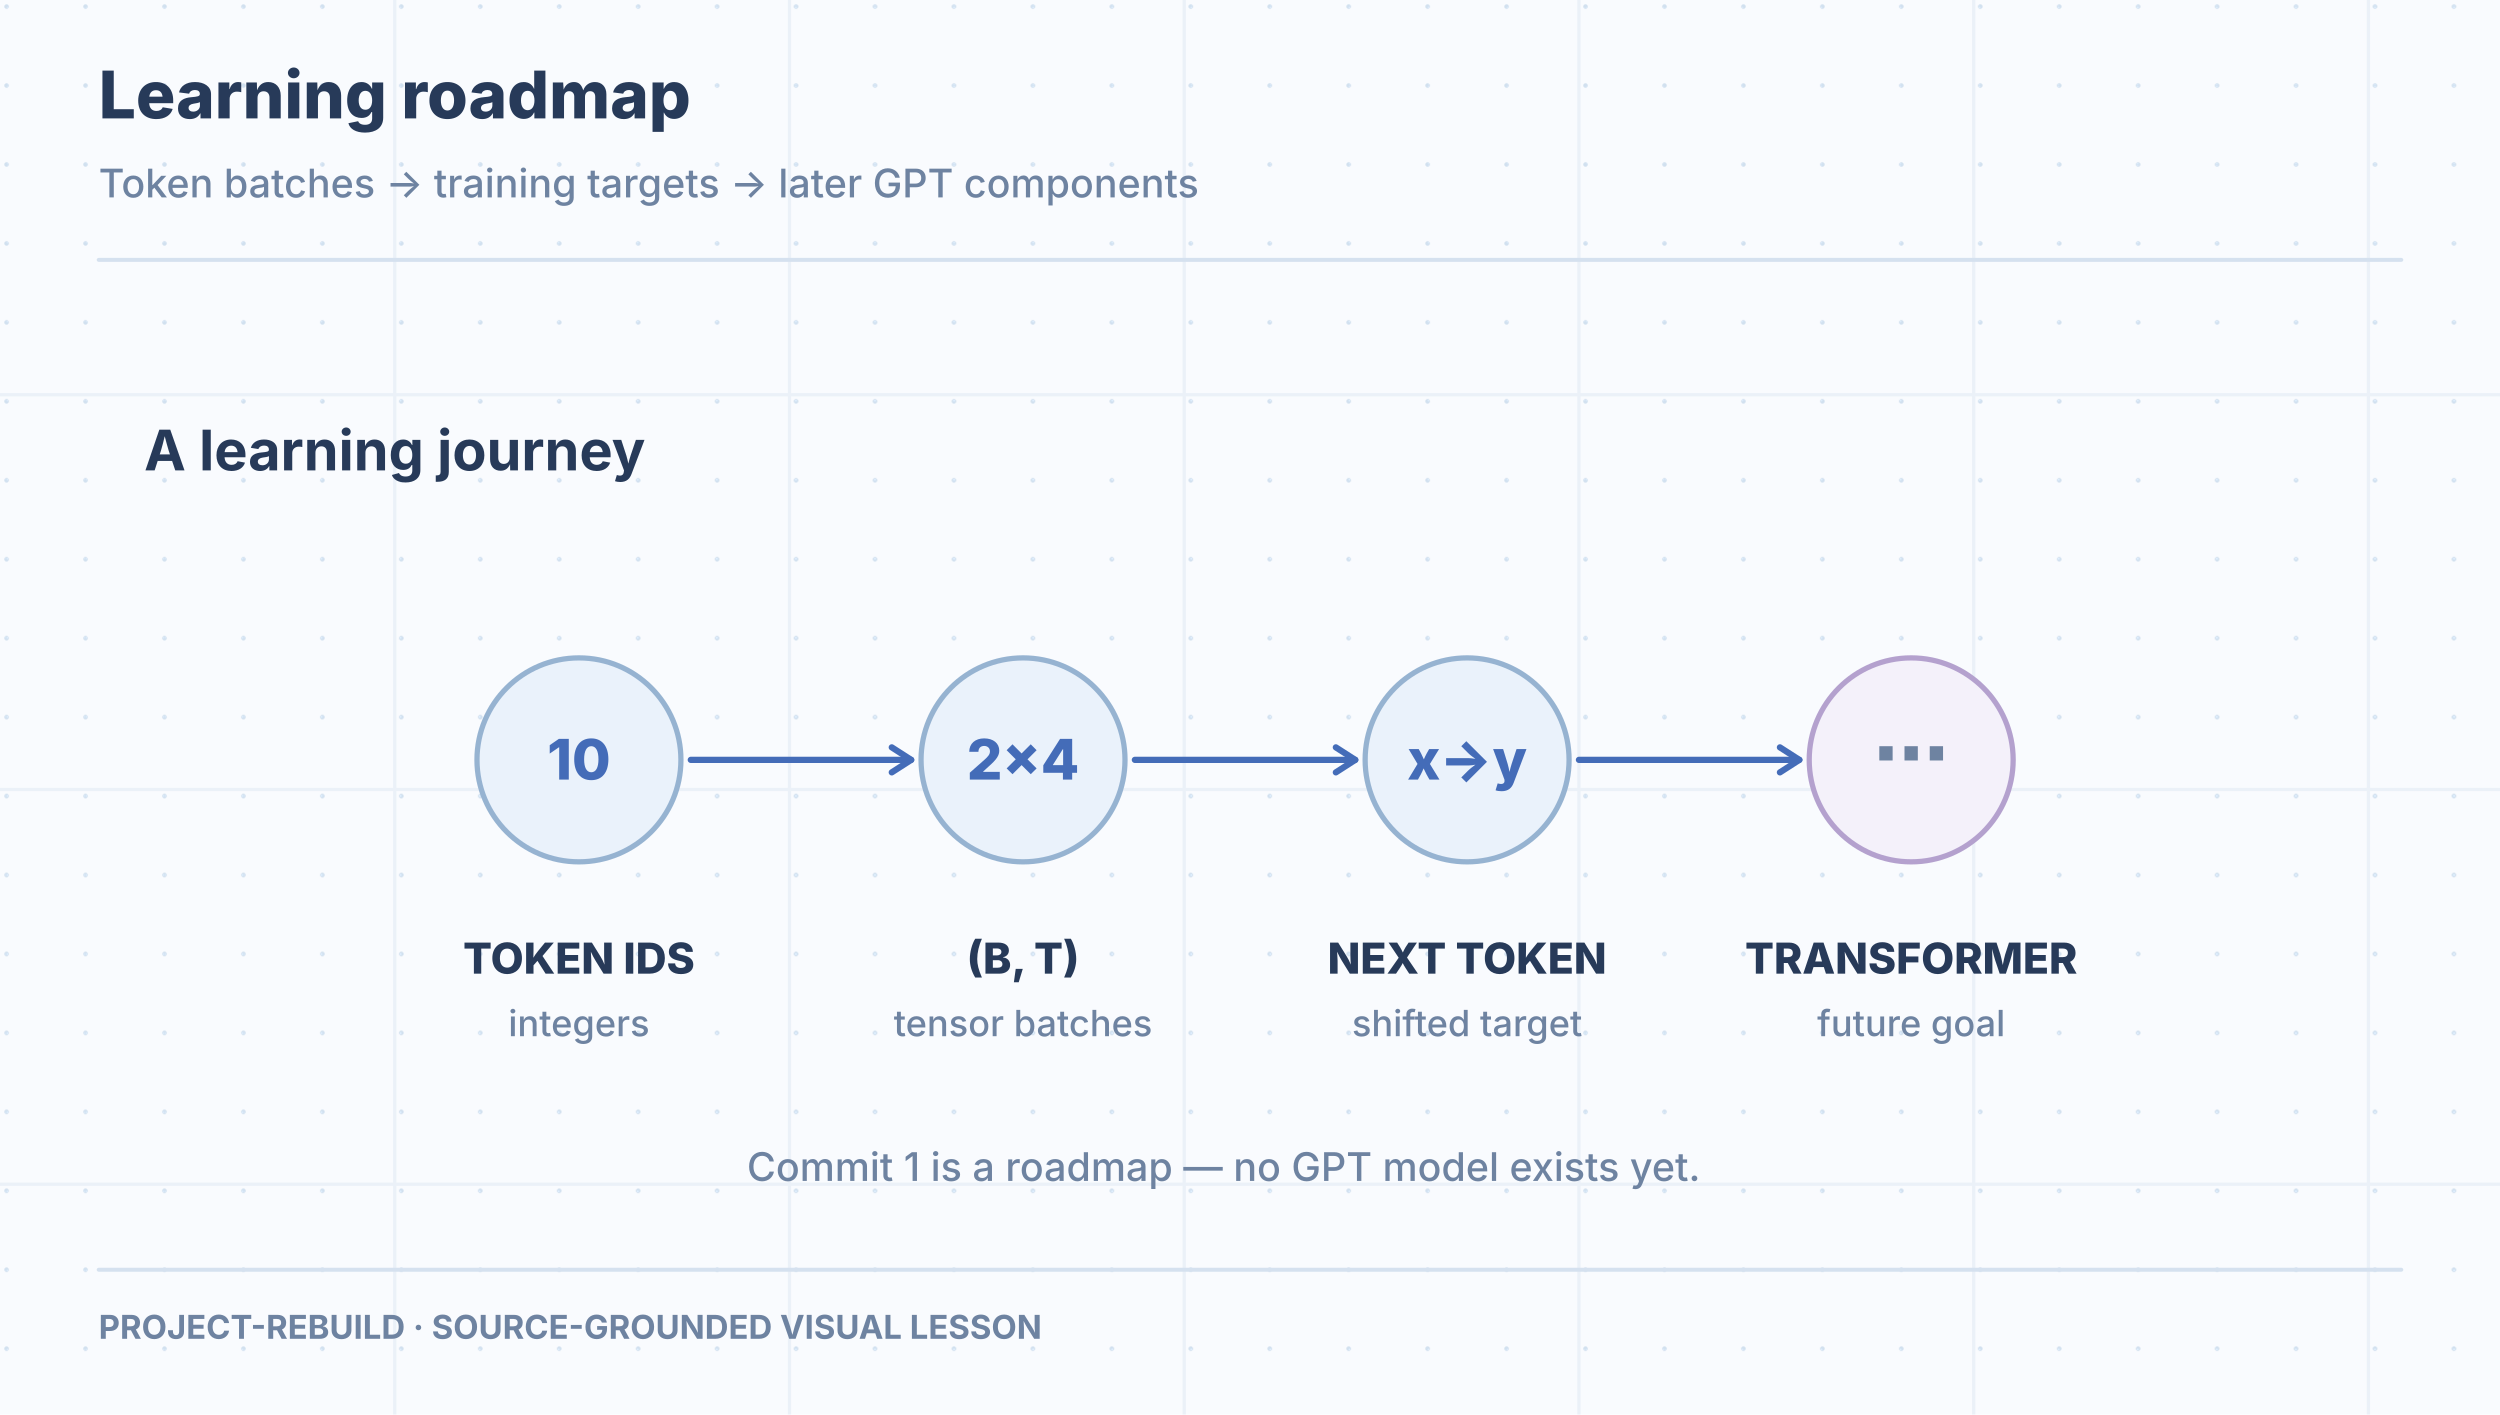
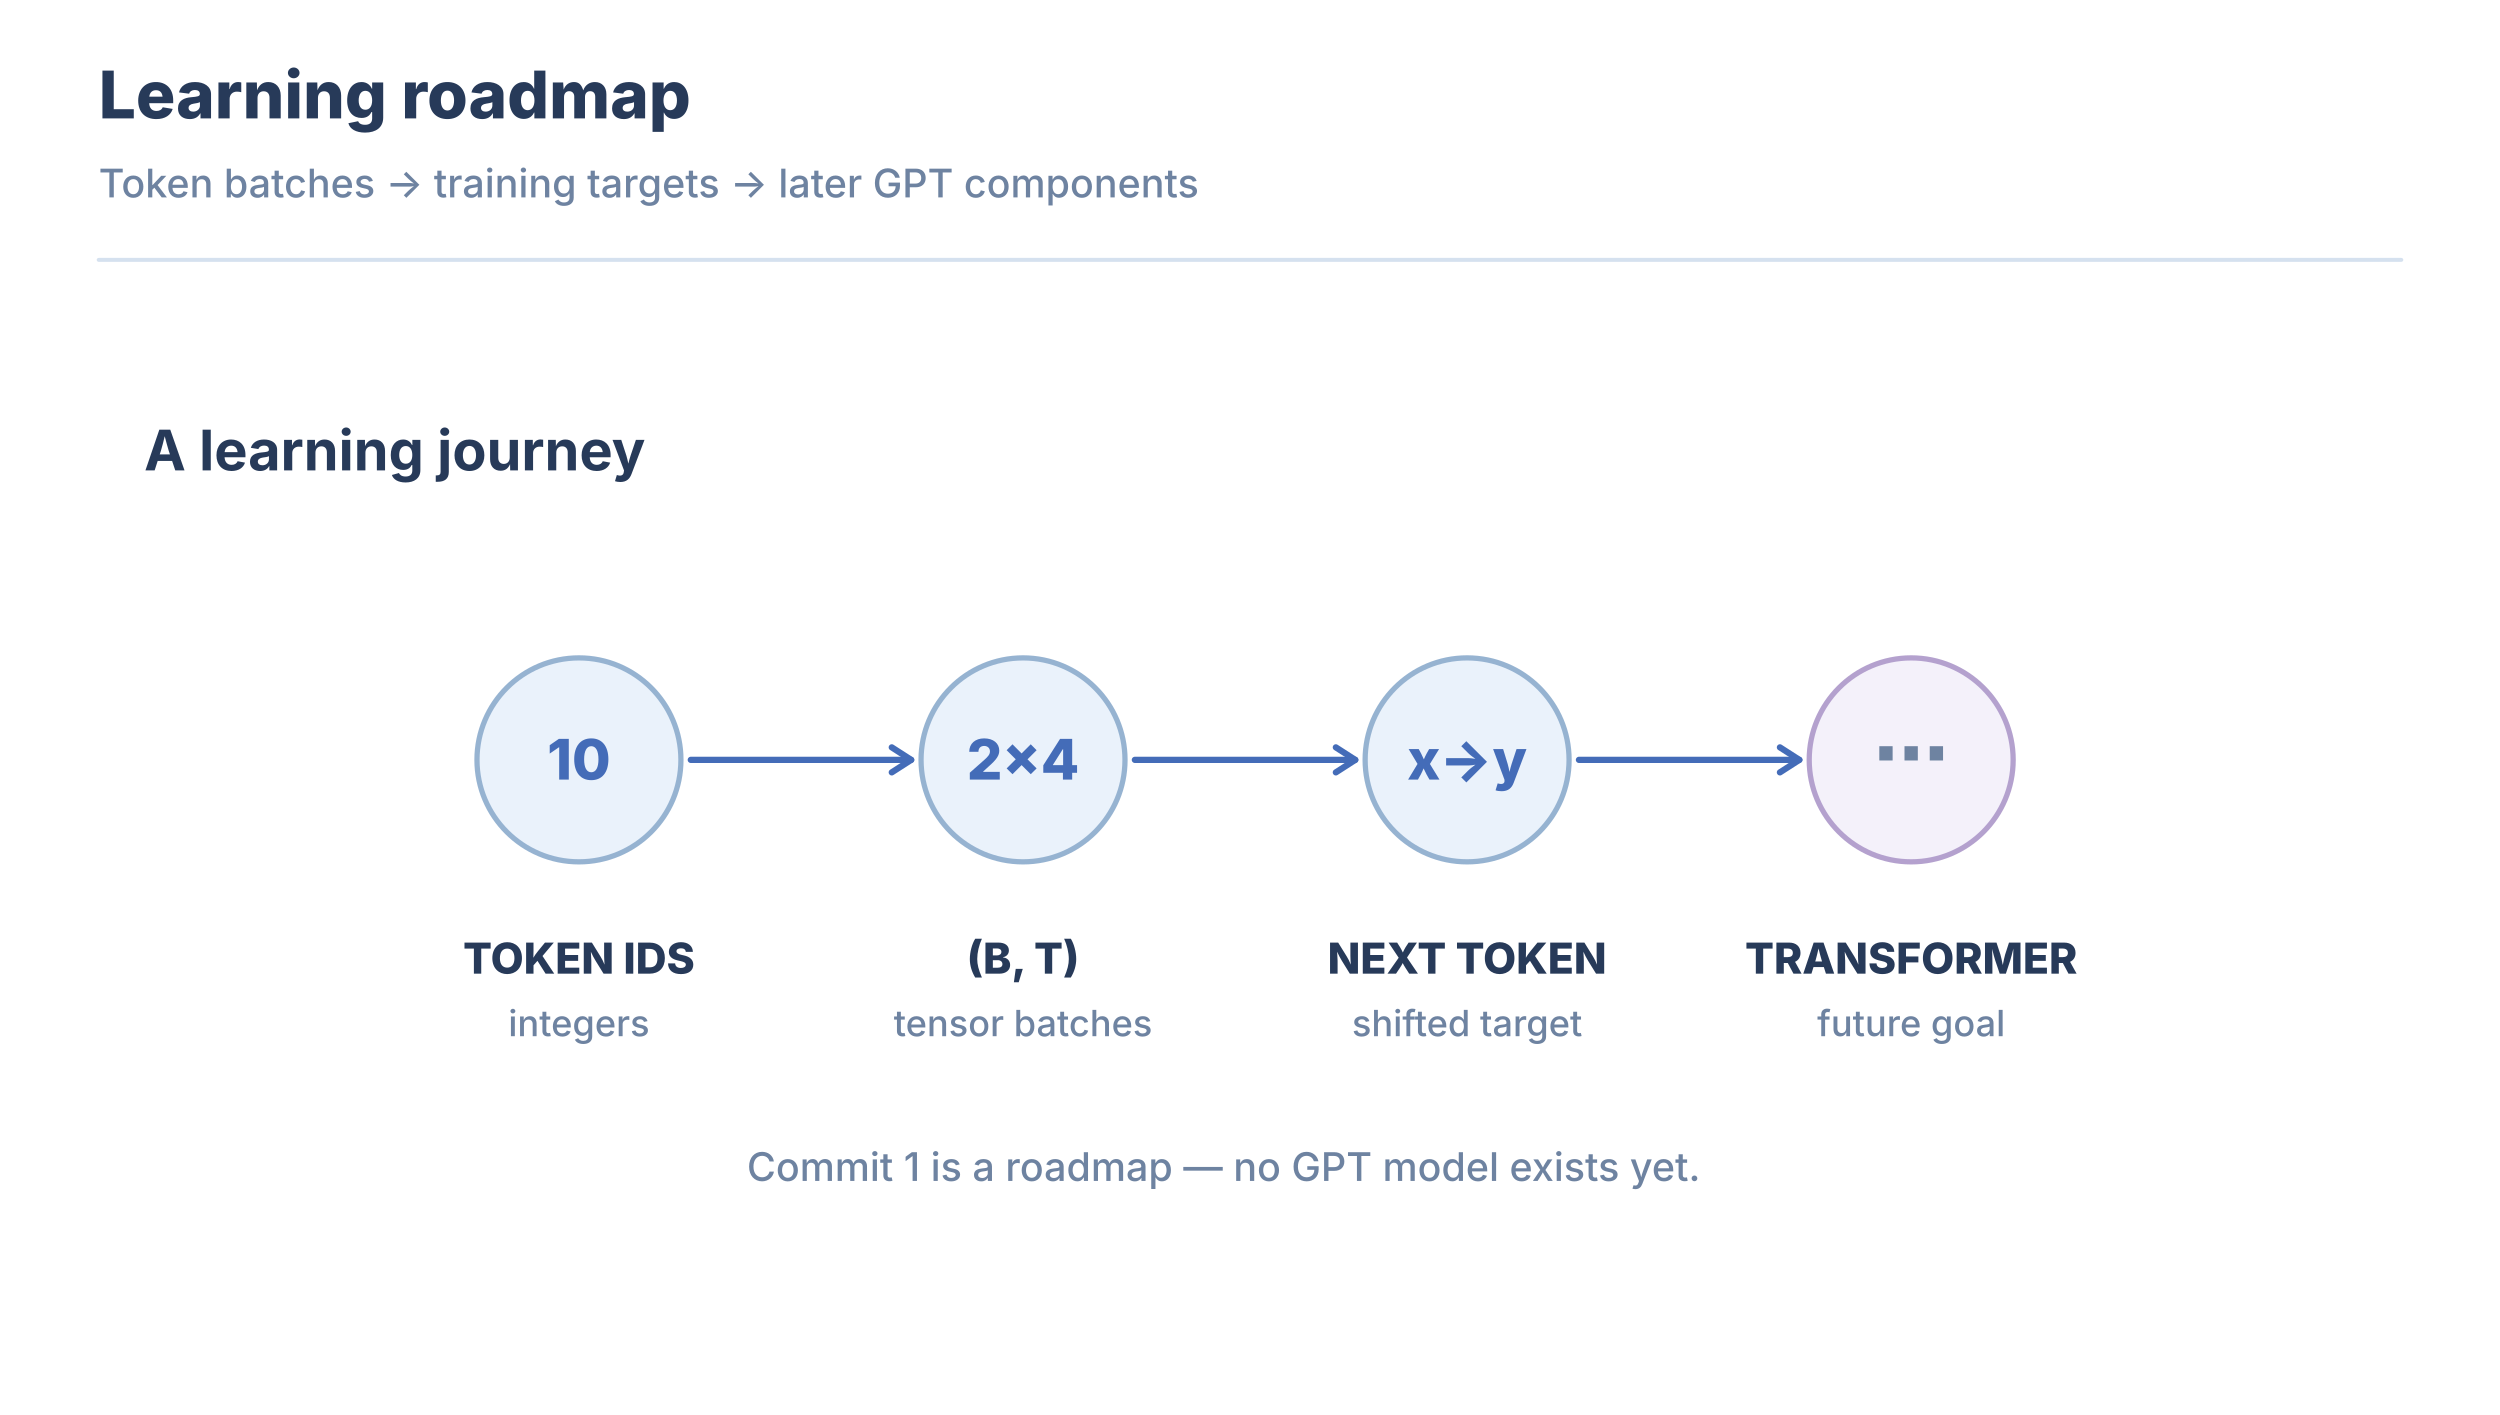
<svg xmlns="http://www.w3.org/2000/svg" width="760" height="430" viewBox="0 0 760 430" preserveAspectRatio="xMidYMid meet" role="img" aria-labelledby="rebuild-1-1-roadmap-title rebuild-1-1-roadmap-desc" data-tl-diagram-id="rebuild-1-1-roadmap" data-design-version="1">
-   <defs>
-     <pattern id="dots" width="24" height="24" patternUnits="userSpaceOnUse">
-       <circle cx="2" cy="2" r=".7" fill="#D1E0EF" />
-     </pattern>
-   </defs>
-   <rect width="760" height="430" fill="#F9FBFE" />
-   <rect width="760" height="430" fill="url(#dots)" />
-   <path d="M0 120H760M0 240H760M0 360H760M120 0V430M240 0V430M360 0V430M480 0V430M600 0V430M720 0V430" stroke="#EBF1F8" stroke-width="1" />
  <g font-family="-apple-system,BlinkMacSystemFont,Inter,Arial,sans-serif" data-motif="illustration-main">
    <text x="30" y="36" font-size="20" text-anchor="start" fill="#273A59" font-weight="780">Learning roadmap</text>
    <text x="30" y="60" font-size="12" text-anchor="start" fill="#6E83A1" font-weight="520">Token batches → training targets → later GPT components</text>
    <path d="M30 79H730" fill="none" stroke="#D5E1EF" stroke-width="1.2" stroke-linecap="round" stroke-linejoin="round" />
    <text x="120" y="143" font-size="17" text-anchor="middle" fill="#273A59" font-weight="720">A learning journey</text>
    <circle cx="176" cy="231" r="31" fill="#EAF2FB" stroke="#96B3D1" stroke-width="1.6" />
    <circle cx="311" cy="231" r="31" fill="#EAF2FB" stroke="#96B3D1" stroke-width="1.6" />
    <circle cx="446" cy="231" r="31" fill="#EAF2FB" stroke="#96B3D1" stroke-width="1.6" />
    <circle cx="581" cy="231" r="31" fill="#F4F1FA" stroke="#B4A1CE" stroke-width="1.6" />
    <path d="M210 231L277 231" fill="none" stroke="#446CB8" stroke-width="1.9" stroke-linecap="round" stroke-linejoin="round" />
    <path d="M271.1 234.8L277 231L271.1 227.2" fill="none" stroke="#446CB8" stroke-width="1.9" stroke-linecap="round" stroke-linejoin="round" />
    <path d="M345 231L412 231" fill="none" stroke="#446CB8" stroke-width="1.9" stroke-linecap="round" stroke-linejoin="round" />
    <path d="M406.1 234.8L412 231L406.1 227.2" fill="none" stroke="#446CB8" stroke-width="1.9" stroke-linecap="round" stroke-linejoin="round" />
    <path d="M480 231L547 231" fill="none" stroke="#446CB8" stroke-width="1.9" stroke-linecap="round" stroke-linejoin="round" />
    <path d="M541.1 234.8L547 231L541.1 227.2" fill="none" stroke="#446CB8" stroke-width="1.9" stroke-linecap="round" stroke-linejoin="round" />
    <text x="176" y="237" font-size="17" text-anchor="middle" fill="#446CB8" font-weight="780">10</text>
    <text x="176" y="296" font-size="13" text-anchor="middle" fill="#273A59" font-weight="760">TOKEN IDS</text>
    <text x="176" y="315" font-size="11" text-anchor="middle" fill="#6E83A1" font-weight="520">integers</text>
    <text x="311" y="237" font-size="17" text-anchor="middle" fill="#446CB8" font-weight="780">2×4</text>
    <text x="311" y="296" font-size="13" text-anchor="middle" fill="#273A59" font-weight="760">(B, T)</text>
    <text x="311" y="315" font-size="11" text-anchor="middle" fill="#6E83A1" font-weight="520">tensor batches</text>
    <text x="446" y="237" font-size="17" text-anchor="middle" fill="#446CB8" font-weight="780">x→y</text>
    <text x="446" y="296" font-size="13" text-anchor="middle" fill="#273A59" font-weight="760">NEXT TOKEN</text>
    <text x="446" y="315" font-size="11" text-anchor="middle" fill="#6E83A1" font-weight="520">shifted target</text>
    <text x="581" y="237" font-size="23" text-anchor="middle" fill="#6E83A1" font-weight="780">⋯</text>
    <text x="581" y="296" font-size="13" text-anchor="middle" fill="#273A59" font-weight="760">TRANSFORMER</text>
    <text x="581" y="315" font-size="11" text-anchor="middle" fill="#6E83A1" font-weight="520">future goal</text>
    <text x="372" y="359" font-size="12" text-anchor="middle" fill="#6E83A1" font-weight="540">Commit 1 is a roadmap — no GPT model exists yet.</text>
-     <path d="M30 386H730" fill="none" stroke="#D5E1EF" stroke-width="1.2" stroke-linecap="round" stroke-linejoin="round" />
-     <text x="30" y="407" font-size="10" text-anchor="start" fill="#6E83A1" font-weight="680">PROJECT-REBUILD · SOURCE-GROUNDED VISUAL LESSON</text>
  </g>
</svg>
